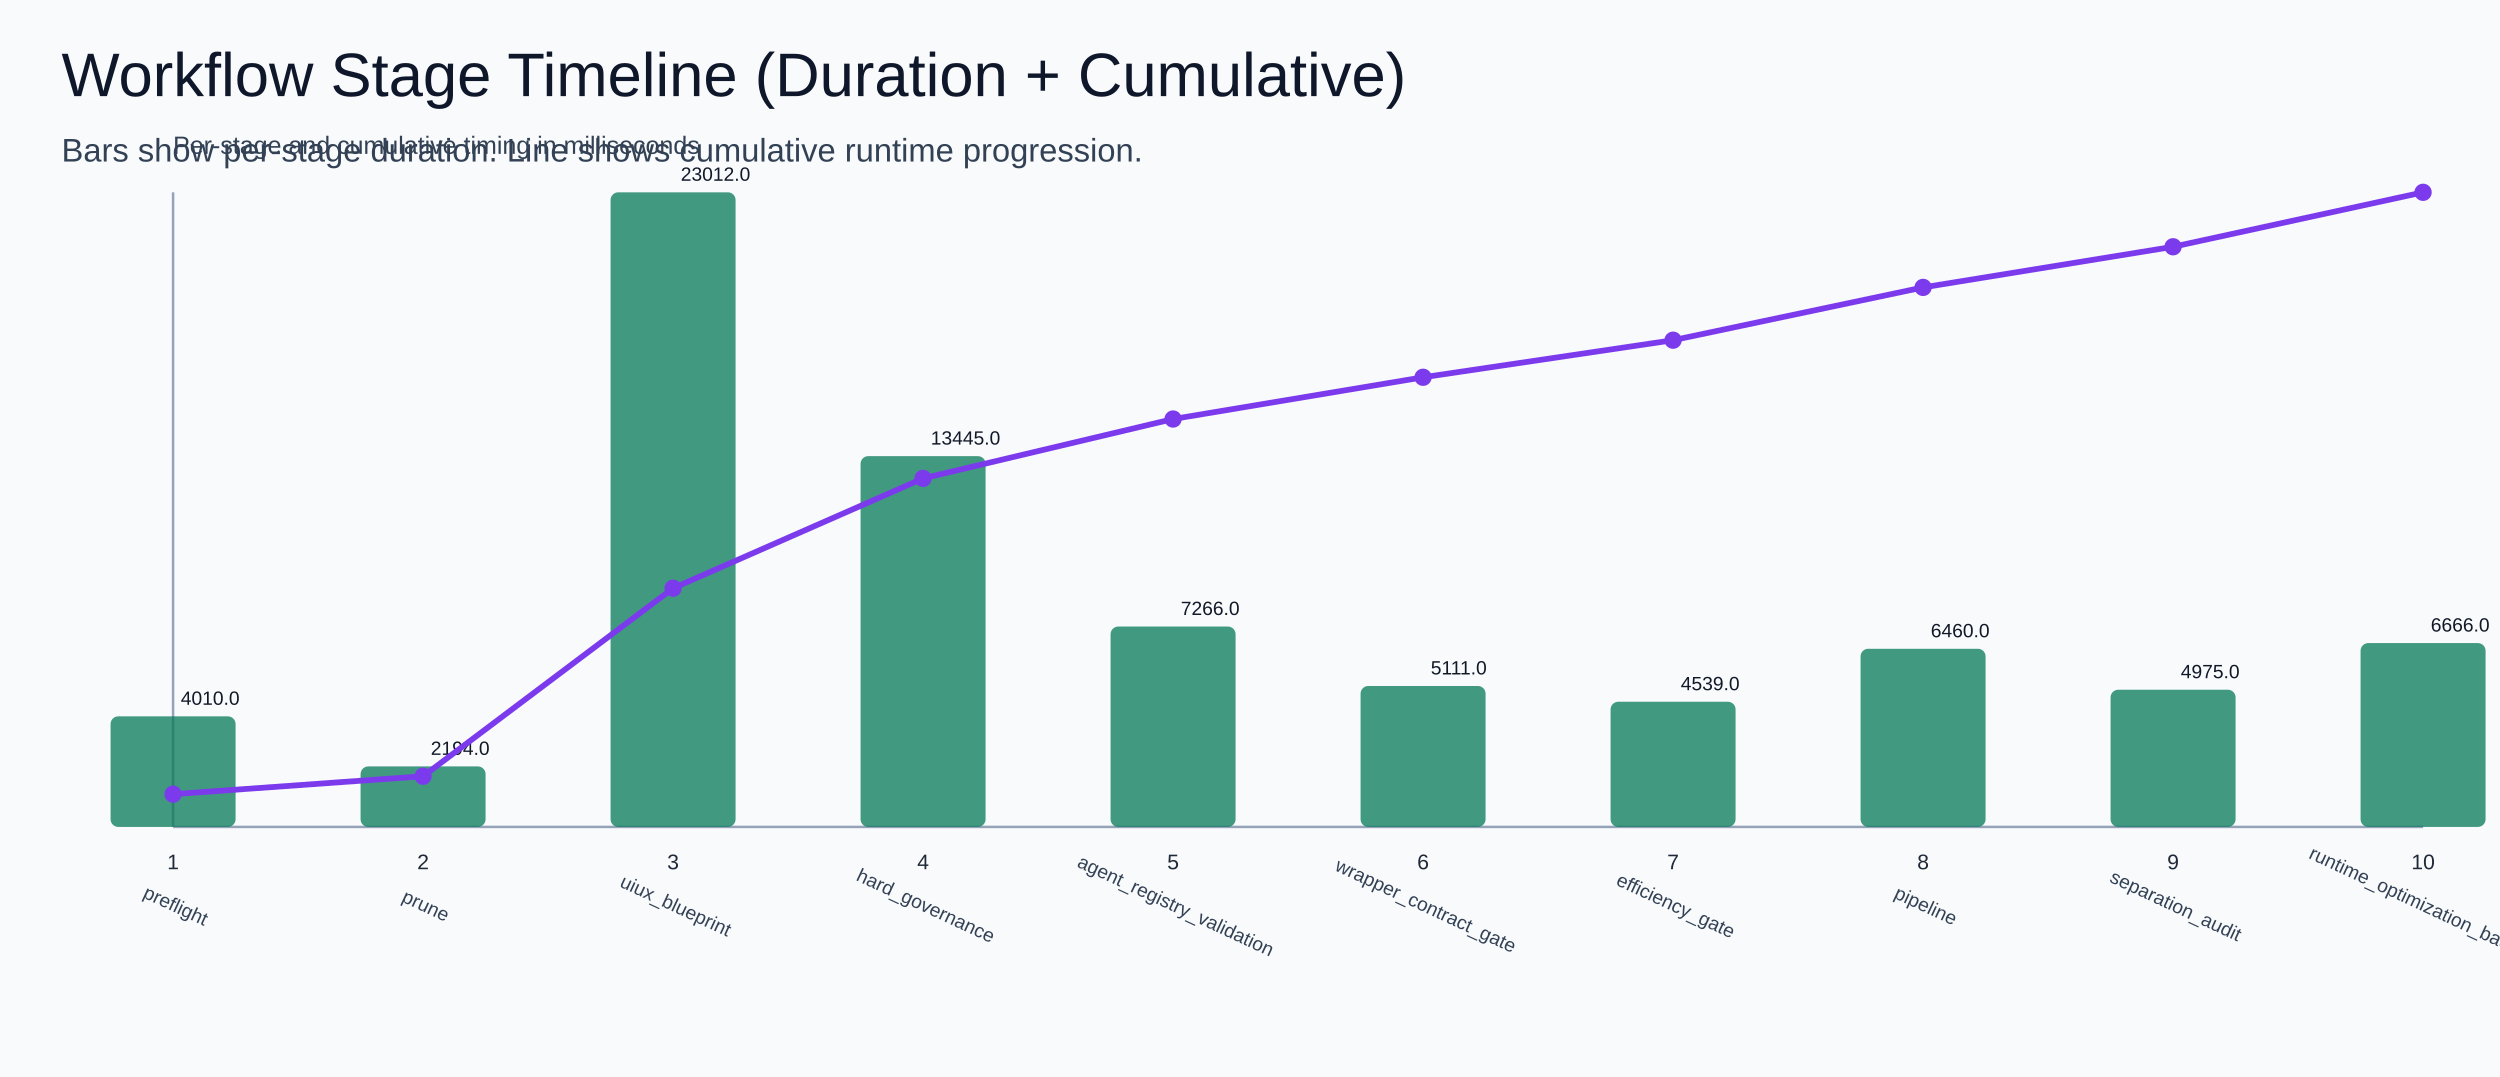
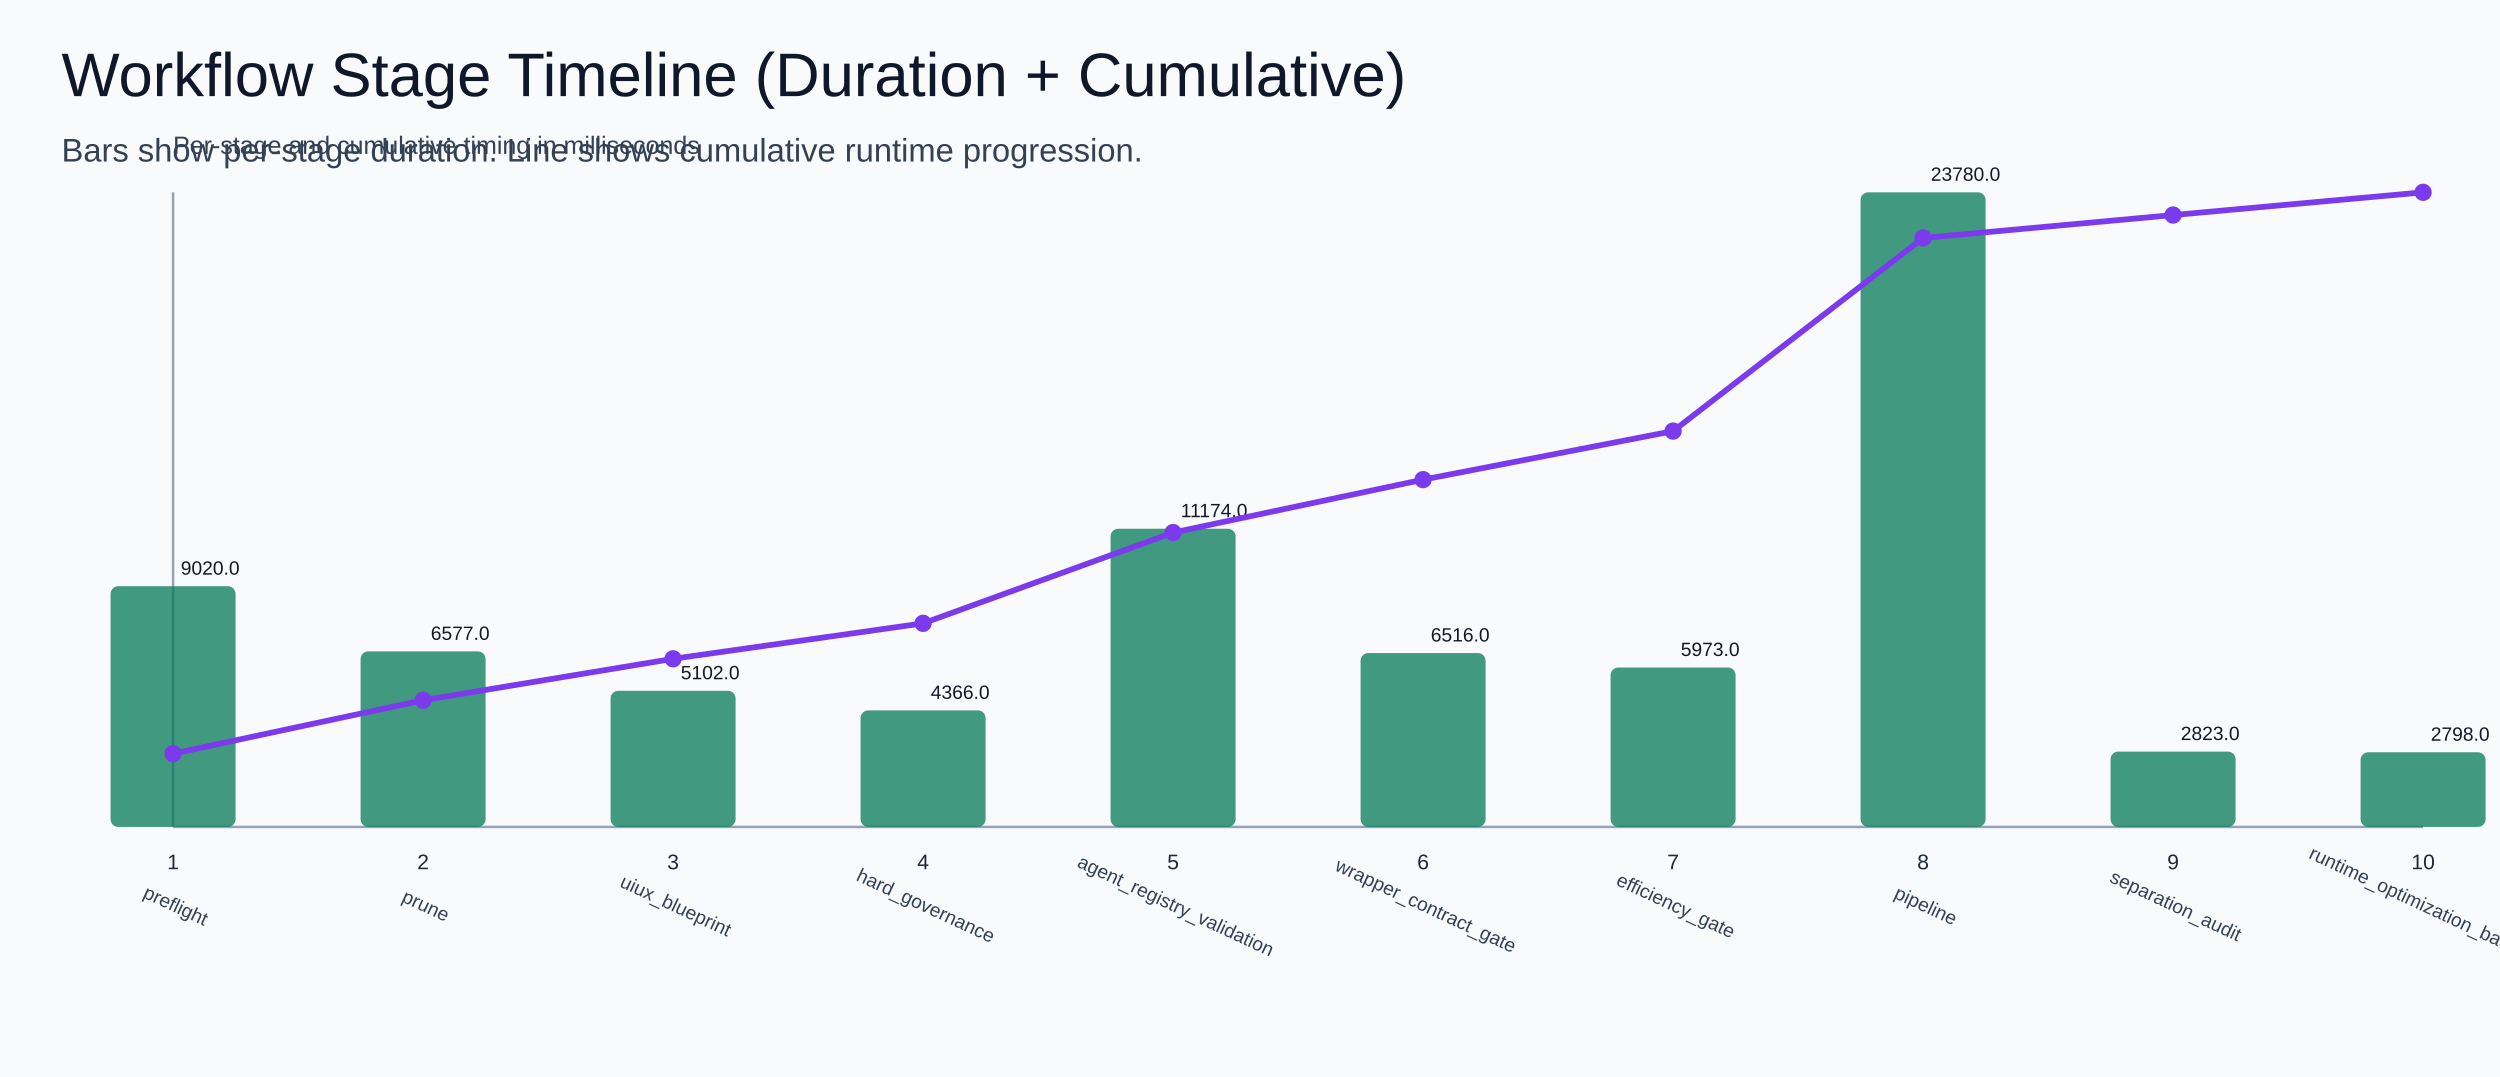
<svg xmlns="http://www.w3.org/2000/svg" width="1300" height="560" viewBox="0 0 1300 560" role="img" aria-label="Workflow stage duration timeline">
  <rect x="0" y="0" width="1300" height="560" fill="#f8fafc" />
  <text x="32" y="50" font-family="Segoe UI, Arial, sans-serif" font-size="32" fill="#0f172a">Workflow Stage Timeline (Duration + Cumulative)</text>
  <text x="32" y="84" font-family="Segoe UI, Arial, sans-serif" font-size="17" fill="#334155">Bars show per-stage duration. Line shows cumulative runtime progression.</text>
  <line x1="90" y1="430" x2="1260" y2="430" stroke="#94a3b8" stroke-width="1.3" />
  <line x1="90" y1="100" x2="90" y2="430" stroke="#94a3b8" stroke-width="1.3" />
-   <rect x="57.50" y="372.50" width="65.00" height="57.50" fill="#047857" opacity="0.75" rx="4" ry="4" />
+   <rect x="57.50" y="304.83" width="65.00" height="125.17" fill="#047857" opacity="0.75" rx="4" ry="4" />
  <text x="90.00" y="452.00" text-anchor="middle" font-family="Segoe UI, Arial, sans-serif" font-size="11" fill="#1f2937">1</text>
  <text x="90.00" y="474.00" text-anchor="middle" font-family="Segoe UI, Arial, sans-serif" font-size="10" fill="#334155" transform="rotate(25 90.00 474.00)">preflight</text>
-   <text x="94.00" y="366.50" font-family="Segoe UI, Arial, sans-serif" font-size="10" fill="#111827">4010.0</text>
-   <rect x="187.50" y="398.54" width="65.00" height="31.46" fill="#047857" opacity="0.75" rx="4" ry="4" />
+   <text x="94.00" y="298.83" font-family="Segoe UI, Arial, sans-serif" font-size="10" fill="#111827">9020.0</text>
+   <rect x="187.50" y="338.73" width="65.00" height="91.27" fill="#047857" opacity="0.75" rx="4" ry="4" />
  <text x="220.00" y="452.00" text-anchor="middle" font-family="Segoe UI, Arial, sans-serif" font-size="11" fill="#1f2937">2</text>
  <text x="220.00" y="474.00" text-anchor="middle" font-family="Segoe UI, Arial, sans-serif" font-size="10" fill="#334155" transform="rotate(25 220.00 474.00)">prune</text>
-   <text x="224.00" y="392.54" font-family="Segoe UI, Arial, sans-serif" font-size="10" fill="#111827">2194.0</text>
-   <rect x="317.50" y="100.00" width="65.00" height="330.00" fill="#047857" opacity="0.75" rx="4" ry="4" />
+   <text x="224.00" y="332.73" font-family="Segoe UI, Arial, sans-serif" font-size="10" fill="#111827">6577.0</text>
+   <rect x="317.50" y="359.20" width="65.00" height="70.80" fill="#047857" opacity="0.75" rx="4" ry="4" />
  <text x="350.00" y="452.00" text-anchor="middle" font-family="Segoe UI, Arial, sans-serif" font-size="11" fill="#1f2937">3</text>
  <text x="350.00" y="474.00" text-anchor="middle" font-family="Segoe UI, Arial, sans-serif" font-size="10" fill="#334155" transform="rotate(25 350.00 474.00)">uiux_blueprint</text>
-   <text x="354.00" y="94.00" font-family="Segoe UI, Arial, sans-serif" font-size="10" fill="#111827">23012.0</text>
-   <rect x="447.50" y="237.19" width="65.00" height="192.81" fill="#047857" opacity="0.75" rx="4" ry="4" />
+   <text x="354.00" y="353.20" font-family="Segoe UI, Arial, sans-serif" font-size="10" fill="#111827">5102.0</text>
+   <rect x="447.50" y="369.41" width="65.00" height="60.59" fill="#047857" opacity="0.75" rx="4" ry="4" />
  <text x="480.00" y="452.00" text-anchor="middle" font-family="Segoe UI, Arial, sans-serif" font-size="11" fill="#1f2937">4</text>
  <text x="480.00" y="474.00" text-anchor="middle" font-family="Segoe UI, Arial, sans-serif" font-size="10" fill="#334155" transform="rotate(25 480.00 474.00)">hard_governance</text>
-   <text x="484.00" y="231.19" font-family="Segoe UI, Arial, sans-serif" font-size="10" fill="#111827">13445.0</text>
-   <rect x="577.50" y="325.80" width="65.00" height="104.20" fill="#047857" opacity="0.75" rx="4" ry="4" />
+   <text x="484.00" y="363.41" font-family="Segoe UI, Arial, sans-serif" font-size="10" fill="#111827">4366.0</text>
+   <rect x="577.50" y="274.94" width="65.00" height="155.06" fill="#047857" opacity="0.75" rx="4" ry="4" />
  <text x="610.00" y="452.00" text-anchor="middle" font-family="Segoe UI, Arial, sans-serif" font-size="11" fill="#1f2937">5</text>
  <text x="610.00" y="474.00" text-anchor="middle" font-family="Segoe UI, Arial, sans-serif" font-size="10" fill="#334155" transform="rotate(25 610.00 474.00)">agent_registry_validation</text>
-   <text x="614.00" y="319.80" font-family="Segoe UI, Arial, sans-serif" font-size="10" fill="#111827">7266.0</text>
-   <rect x="707.50" y="356.71" width="65.00" height="73.29" fill="#047857" opacity="0.75" rx="4" ry="4" />
+   <text x="614.00" y="268.94" font-family="Segoe UI, Arial, sans-serif" font-size="10" fill="#111827">11174.0</text>
+   <rect x="707.50" y="339.58" width="65.00" height="90.42" fill="#047857" opacity="0.75" rx="4" ry="4" />
  <text x="740.00" y="452.00" text-anchor="middle" font-family="Segoe UI, Arial, sans-serif" font-size="11" fill="#1f2937">6</text>
  <text x="740.00" y="474.00" text-anchor="middle" font-family="Segoe UI, Arial, sans-serif" font-size="10" fill="#334155" transform="rotate(25 740.00 474.00)">wrapper_contract_gate</text>
-   <text x="744.00" y="350.71" font-family="Segoe UI, Arial, sans-serif" font-size="10" fill="#111827">5111.0</text>
-   <rect x="837.50" y="364.91" width="65.00" height="65.09" fill="#047857" opacity="0.75" rx="4" ry="4" />
+   <text x="744.00" y="333.58" font-family="Segoe UI, Arial, sans-serif" font-size="10" fill="#111827">6516.0</text>
+   <rect x="837.50" y="347.11" width="65.00" height="82.89" fill="#047857" opacity="0.75" rx="4" ry="4" />
  <text x="870.00" y="452.00" text-anchor="middle" font-family="Segoe UI, Arial, sans-serif" font-size="11" fill="#1f2937">7</text>
  <text x="870.00" y="474.00" text-anchor="middle" font-family="Segoe UI, Arial, sans-serif" font-size="10" fill="#334155" transform="rotate(25 870.00 474.00)">efficiency_gate</text>
-   <text x="874.00" y="358.91" font-family="Segoe UI, Arial, sans-serif" font-size="10" fill="#111827">4539.0</text>
-   <rect x="967.50" y="337.36" width="65.00" height="92.64" fill="#047857" opacity="0.75" rx="4" ry="4" />
+   <text x="874.00" y="341.11" font-family="Segoe UI, Arial, sans-serif" font-size="10" fill="#111827">5973.0</text>
+   <rect x="967.50" y="100.00" width="65.00" height="330.00" fill="#047857" opacity="0.75" rx="4" ry="4" />
  <text x="1000.00" y="452.00" text-anchor="middle" font-family="Segoe UI, Arial, sans-serif" font-size="11" fill="#1f2937">8</text>
  <text x="1000.00" y="474.00" text-anchor="middle" font-family="Segoe UI, Arial, sans-serif" font-size="10" fill="#334155" transform="rotate(25 1000.00 474.00)">pipeline</text>
-   <text x="1004.00" y="331.36" font-family="Segoe UI, Arial, sans-serif" font-size="10" fill="#111827">6460.0</text>
-   <rect x="1097.50" y="358.66" width="65.00" height="71.34" fill="#047857" opacity="0.75" rx="4" ry="4" />
+   <text x="1004.00" y="94.00" font-family="Segoe UI, Arial, sans-serif" font-size="10" fill="#111827">23780.0</text>
+   <rect x="1097.50" y="390.82" width="65.00" height="39.18" fill="#047857" opacity="0.75" rx="4" ry="4" />
  <text x="1130.00" y="452.00" text-anchor="middle" font-family="Segoe UI, Arial, sans-serif" font-size="11" fill="#1f2937">9</text>
  <text x="1130.00" y="474.00" text-anchor="middle" font-family="Segoe UI, Arial, sans-serif" font-size="10" fill="#334155" transform="rotate(25 1130.00 474.00)">separation_audit</text>
-   <text x="1134.00" y="352.66" font-family="Segoe UI, Arial, sans-serif" font-size="10" fill="#111827">4975.0</text>
-   <rect x="1227.50" y="334.41" width="65.00" height="95.59" fill="#047857" opacity="0.75" rx="4" ry="4" />
+   <text x="1134.00" y="384.82" font-family="Segoe UI, Arial, sans-serif" font-size="10" fill="#111827">2823.0</text>
+   <rect x="1227.50" y="391.17" width="65.00" height="38.83" fill="#047857" opacity="0.75" rx="4" ry="4" />
  <text x="1260.00" y="452.00" text-anchor="middle" font-family="Segoe UI, Arial, sans-serif" font-size="11" fill="#1f2937">10</text>
  <text x="1260.00" y="474.00" text-anchor="middle" font-family="Segoe UI, Arial, sans-serif" font-size="10" fill="#334155" transform="rotate(25 1260.00 474.00)">runtime_optimization_backlog</text>
-   <text x="1264.00" y="328.41" font-family="Segoe UI, Arial, sans-serif" font-size="10" fill="#111827">6666.0</text>
-   <polyline points="90.00,412.96 220.00,403.64 350.00,305.88 480.00,248.76 610.00,217.89 740.00,196.18 870.00,176.90 1000.00,149.45 1130.00,128.32 1260.00,100.00" fill="none" stroke="#7c3aed" stroke-width="3" />
-   <circle cx="90.00" cy="412.96" r="4.5" fill="#7c3aed" />
-   <circle cx="220.00" cy="403.64" r="4.5" fill="#7c3aed" />
-   <circle cx="350.00" cy="305.88" r="4.5" fill="#7c3aed" />
-   <circle cx="480.00" cy="248.76" r="4.5" fill="#7c3aed" />
-   <circle cx="610.00" cy="217.89" r="4.5" fill="#7c3aed" />
-   <circle cx="740.00" cy="196.18" r="4.5" fill="#7c3aed" />
-   <circle cx="870.00" cy="176.90" r="4.5" fill="#7c3aed" />
-   <circle cx="1000.00" cy="149.45" r="4.5" fill="#7c3aed" />
-   <circle cx="1130.00" cy="128.32" r="4.5" fill="#7c3aed" />
+   <text x="1264.00" y="385.17" font-family="Segoe UI, Arial, sans-serif" font-size="10" fill="#111827">2798.0</text>
+   <polyline points="90.00,391.90 220.00,364.12 350.00,342.57 480.00,324.13 610.00,276.93 740.00,249.41 870.00,224.18 1000.00,123.74 1130.00,111.82 1260.00,100.00" fill="none" stroke="#7c3aed" stroke-width="3" />
+   <circle cx="90.00" cy="391.90" r="4.5" fill="#7c3aed" />
+   <circle cx="220.00" cy="364.12" r="4.5" fill="#7c3aed" />
+   <circle cx="350.00" cy="342.57" r="4.5" fill="#7c3aed" />
+   <circle cx="480.00" cy="324.13" r="4.5" fill="#7c3aed" />
+   <circle cx="610.00" cy="276.93" r="4.5" fill="#7c3aed" />
+   <circle cx="740.00" cy="249.41" r="4.5" fill="#7c3aed" />
+   <circle cx="870.00" cy="224.18" r="4.5" fill="#7c3aed" />
+   <circle cx="1000.00" cy="123.74" r="4.5" fill="#7c3aed" />
+   <circle cx="1130.00" cy="111.82" r="4.5" fill="#7c3aed" />
  <circle cx="1260.00" cy="100.00" r="4.5" fill="#7c3aed" />
  <text x="90" y="80" font-family="Segoe UI, Arial, sans-serif" font-size="13" fill="#334155">Per-stage and cumulative timing in milliseconds</text>
</svg>
